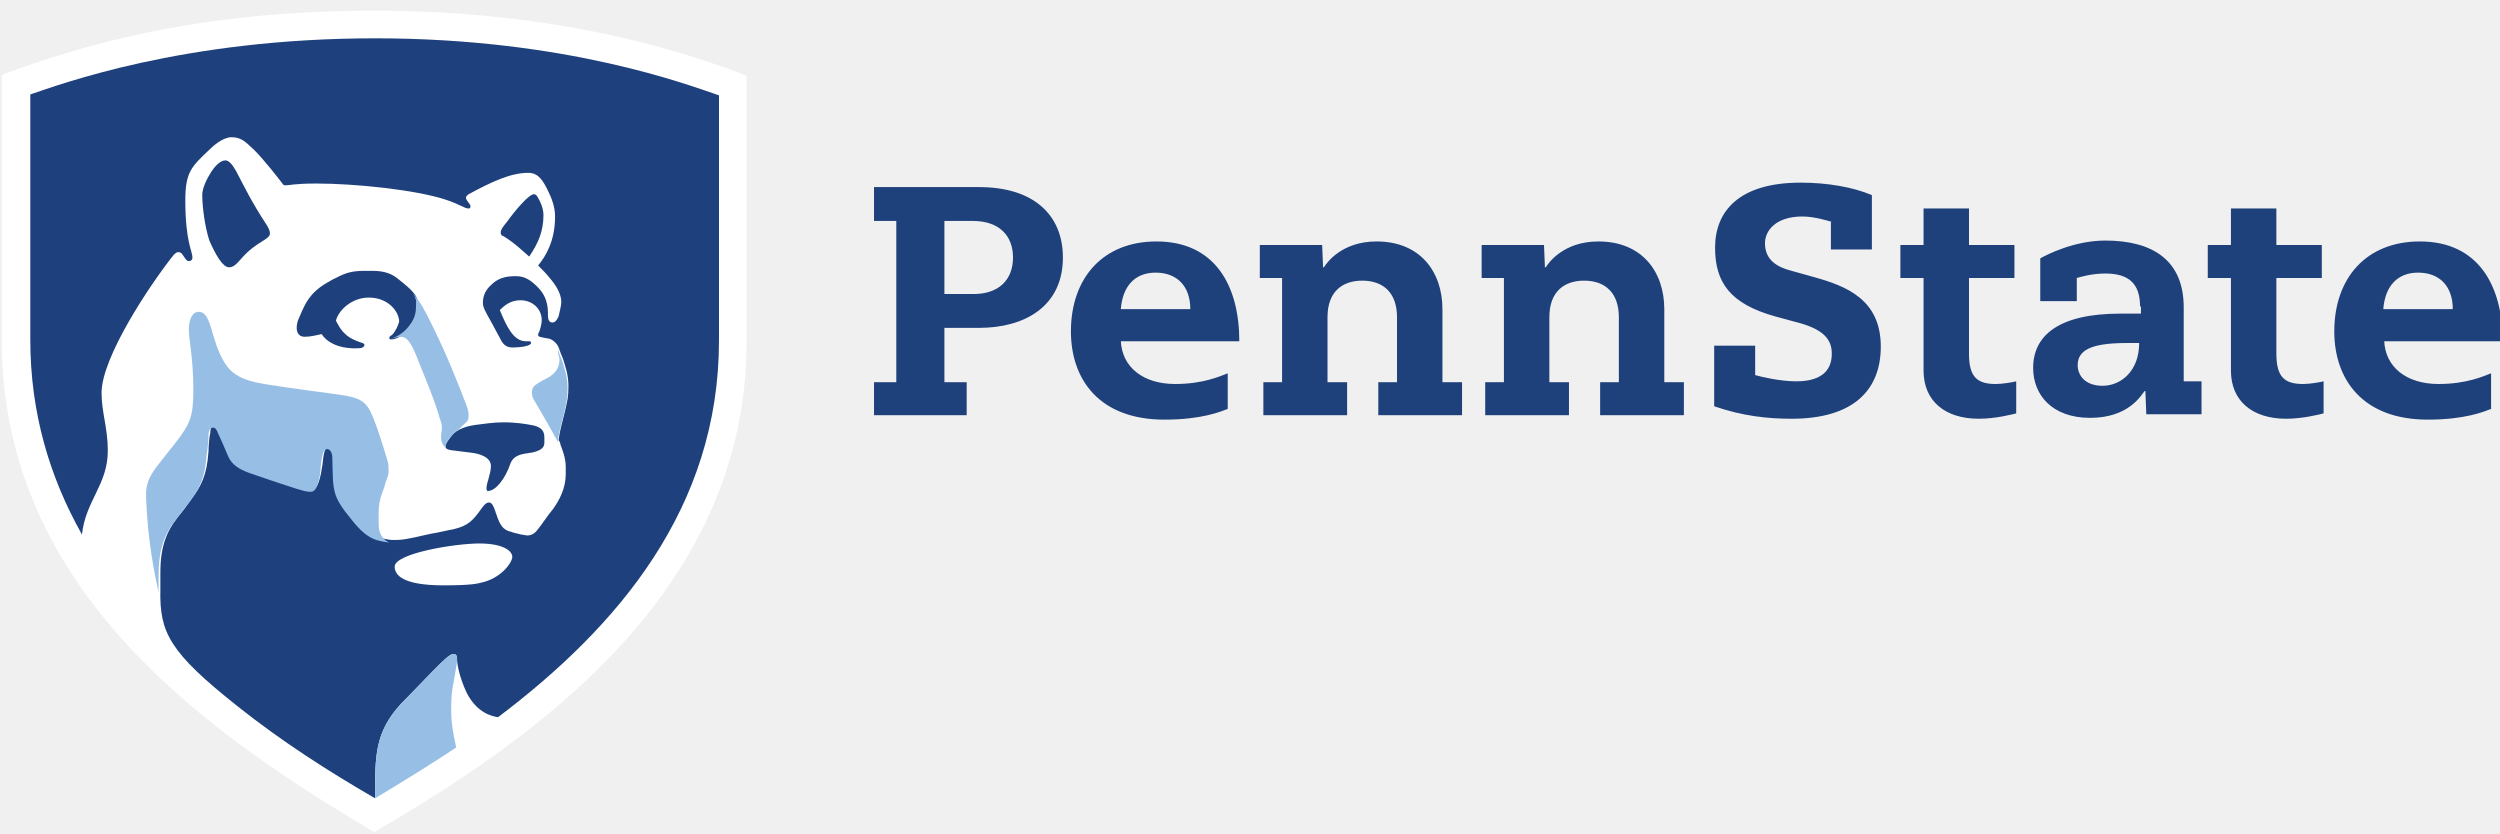
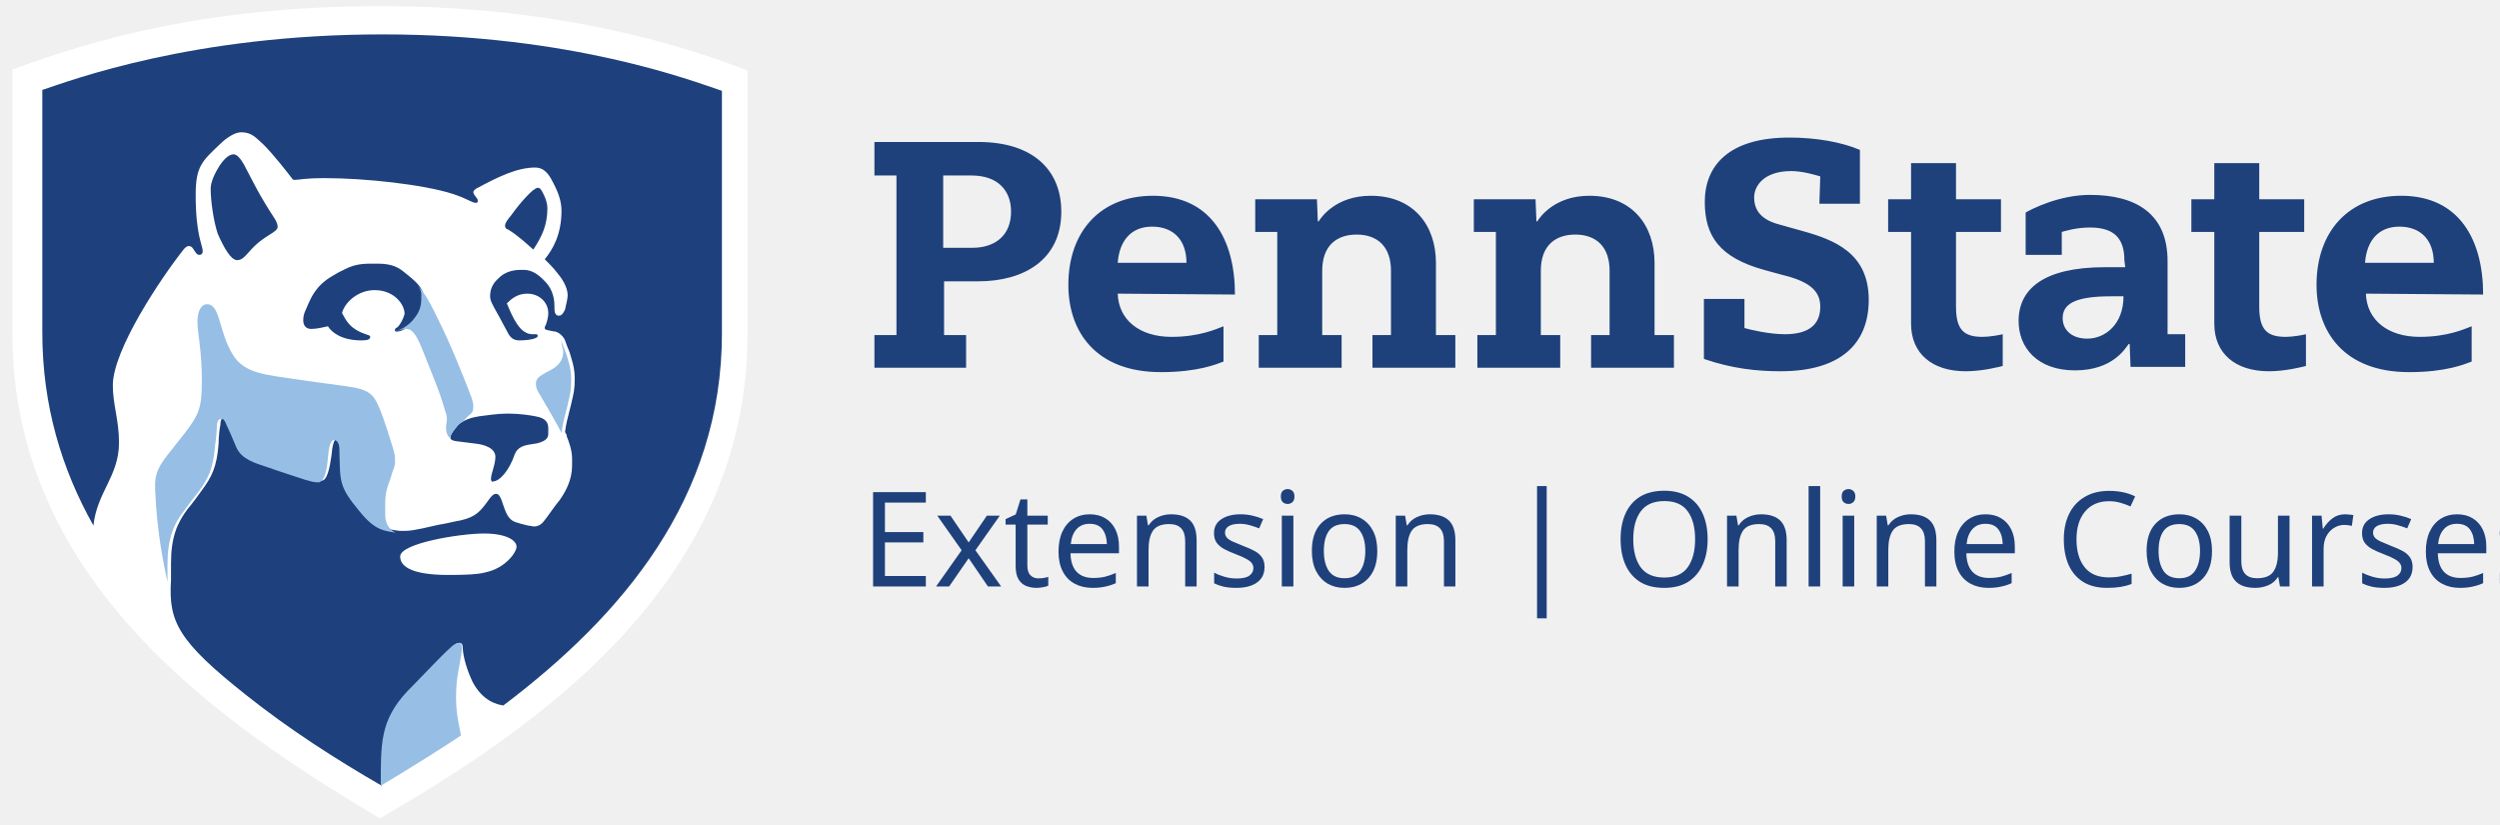
- <svg xmlns="http://www.w3.org/2000/svg" version="1.1" id="Layer_1" x="0px" y="0px" viewBox="0 0 280.6 93.5" style="enable-background:new 0 0 280.6 93.5;" xml:space="preserve">
+ <svg xmlns="http://www.w3.org/2000/svg" version="1.1" id="Layer_1" x="0px" y="0px" viewBox="325.8 -102.2 283.5 93.5" style="enable-background:new 325.8 -102.2 283.5 93.5;" xml:space="preserve">
  <style type="text/css">
	.st0{fill:#FFFFFF;}
	.st1{fill:#1E417D;}
	.st2{fill:#97BEE5;}
	.st3{fill:#1E417C;}
+ 	.st4{font-family:'Nunito-Regular';}
+ 	.st5{font-size:14.979px;}
+ 	.st6{font-family:'Nunito-Light';}
</style>
  <g>
    <g id="XMLID_47_">
      <g id="XMLID_67_">
-         <path id="XMLID_107_" class="st0" d="M42,93.4c-18.5-11-41.8-27-41.8-55.2V8.4C8.8,5.2,21.9,1.2,42,1.2c20.3,0,34.3,4.4,41.8,7.3     v29.8C83.8,66.7,59.6,83.1,42,93.4z" />
+         <path id="XMLID_107_" class="st0" d="M368.9-9.4c-18.5-11-41.7-27-41.7-55.1v-29.8c8.6-3.2,21.7-7.2,41.7-7.2     c20.3,0,34.2,4.4,41.7,7.3v29.8C410.7-36,386.5-19.6,368.9-9.4z" />
      </g>
      <g id="XMLID_52_">
-         <path id="XMLID_58_" class="st1" d="M54.6,54.8c0-0.6,0.5-1.6,0.5-2.5c0-1-1.3-1.4-2.3-1.5c-2.1-0.3-2.8-0.2-2.8-0.7     c0-0.3,0.3-0.7,0.7-1.2c0.6-0.8,1.9-1.1,2.6-1.2c0.9-0.1,2-0.3,3.2-0.3c1.4,0,2.6,0.2,3.1,0.3c1.3,0.2,1.5,0.8,1.5,1.4     c0,0.1,0,0.4,0,0.6c0,0.6-0.5,0.9-1.4,1.1c-0.2,0-0.5,0.1-0.7,0.1c-0.6,0.1-1.4,0.3-1.7,1.1c-0.6,1.8-1.7,3.1-2.5,3.1     C54.8,55.2,54.6,55.1,54.6,54.8z M56.5,26.5c-0.1,0-0.3-0.1-0.3-0.4c0-0.3,0.2-0.6,0.7-1.2c1-1.4,2.5-3.1,3-3.1     c0.3,0,0.4,0.2,0.7,0.8c0.2,0.4,0.4,1,0.4,1.5c0,1.9-0.6,3.2-1.6,4.7C58.7,28.2,57.8,27.3,56.5,26.5z M25.7,30     c0.5,0,0.8-0.3,1.5-1.1c1.6-1.8,3.1-2,3.1-2.7c0-0.3-0.2-0.7-0.4-1c-1.7-2.6-2.4-4.1-3.4-6c-0.4-0.7-0.8-1.2-1.2-1.2     c-0.6,0-1.2,0.7-1.6,1.3c-0.5,0.8-1,1.8-1,2.6c0,1.3,0.3,3.6,0.8,5.1C24.2,28.6,25,30,25.7,30z M44.8,36.1c0-1.1-1.2-2.7-3.4-2.7     c-1.9,0-3.4,1.4-3.7,2.6c0.5,0.9,0.9,1.8,2.7,2.4c0.2,0.1,0.5,0.1,0.5,0.3c0,0.3-0.3,0.4-1,0.4c-2.1,0-3.3-0.8-3.8-1.6     c-0.5,0.1-1.2,0.3-1.9,0.3c-0.6,0-0.9-0.4-0.9-1c0-0.4,0.1-0.8,0.3-1.2c0.1-0.2,0.2-0.5,0.3-0.7c0.3-0.6,0.8-2,2.7-3.1     c0.2-0.1,0.8-0.5,1.1-0.6c1.1-0.6,1.9-0.8,3.2-0.8c0.1,0,0.8,0,0.9,0c1.5,0,2.3,0.4,3,1c1.4,1.1,2.1,1.8,2.1,2.6     c0,0.9-0.1,1.7-0.8,2.7c-0.7,0.9-1.6,1.4-2.2,1.4c-0.2,0-0.2-0.1-0.2-0.2c0-0.1,0.1-0.2,0.3-0.3C44.4,37.2,44.7,36.5,44.8,36.1z      M54,65.4c-0.4,0.1-1.1,0.3-4.2,0.3c-4.7,0-5.5-1.2-5.5-2.1c0-1.5,6.8-2.6,9.5-2.6c2.6,0,3.7,0.8,3.7,1.5     C57.5,63.1,56.3,64.9,54,65.4z M26.7,79.3c4.9,3.9,10.2,7.3,15.4,10.3l0,0l0,0c0-4.6-0.1-7.4,3-10.7c1.3-1.3,2.6-2.7,3.8-3.9     c0.9-0.9,1.6-1.6,2-1.6c0.3,0,0.4,0.2,0.4,0.6c0,0.4,0.2,1.9,1.1,3.8c1.2,2.3,2.9,2.6,3.5,2.7C69.4,70.3,80.7,57,80.7,38.2     c0-10.4,0-27.5,0-27.5c-3.3-1.1-17-6.4-38.6-6.4S6.7,9.5,3.4,10.6c0,0,0,17.2,0,27.5c0,8.3,2.2,15.5,5.8,21.9     c0.4-3.8,2.9-5.6,2.9-9.4c0-2.6-0.7-4.3-0.7-6.5c0-4,5.4-12.1,8.1-15.5c0.1-0.1,0.3-0.3,0.5-0.3c0.2,0,0.4,0.1,0.5,0.3     c0.3,0.4,0.4,0.7,0.7,0.7c0.3,0,0.4-0.2,0.4-0.4c0-0.7-0.8-1.8-0.8-6.4c0-3.2,0.7-3.8,2.7-5.7c0.4-0.4,1.5-1.4,2.5-1.4     c1.2,0,1.7,0.7,2.5,1.4c1.2,1.2,2.9,3.4,3.2,3.8c0.1,0.1,0.1,0.2,0.3,0.2c0.6,0,1-0.2,3.5-0.2c4.4,0,11.1,0.7,14.5,1.8     c1.8,0.6,2.1,1,2.6,1c0.2,0,0.2-0.1,0.2-0.3c0-0.2-0.5-0.6-0.5-0.9c0-0.2,0.2-0.3,0.3-0.4c2.6-1.4,4.7-2.4,6.7-2.4     c1.2,0,1.7,1,2.2,2c0.4,0.8,0.8,1.8,0.8,2.9c0,2.7-1,4.4-1.9,5.5c0.4,0.4,1,1,1.3,1.4c0.6,0.7,1.3,1.7,1.3,2.7     c0,0.4-0.2,1.1-0.3,1.6c-0.1,0.2-0.3,0.7-0.7,0.7c-0.4,0-0.5-0.4-0.5-0.8c0-0.1,0-0.2,0-0.3c0-0.8-0.2-1.8-0.9-2.6     c-0.8-0.9-1.6-1.5-2.6-1.5c-0.1,0-0.3,0-0.3,0c-1.6,0-2.3,0.7-2.7,1.1c-0.5,0.5-0.8,1.1-0.8,1.9c0,0.5,0.3,1,0.8,1.9     c0.3,0.5,0.9,1.7,1.3,2.4c0.3,0.5,0.7,0.7,1.2,0.7c1.1,0,2.1-0.2,2.1-0.5c0-0.1,0-0.2-0.2-0.2c-0.1,0-0.2,0-0.4,0     c-1.4,0-2.2-1.8-2.9-3.5c0.5-0.5,1.2-1.1,2.3-1.1c1.4,0,2.4,1,2.4,2.2c0,0.6-0.2,1.1-0.3,1.4c-0.1,0.1-0.1,0.2-0.1,0.3     c0,0.2,0.2,0.2,0.6,0.3c0.1,0,0.4,0.1,0.6,0.1c0.4,0.1,0.9,0.5,1.1,1c0.1,0.3,0.4,1.1,0.5,1.3c0.2,0.7,0.6,1.7,0.6,3     c0,1.3-0.1,1.6-0.4,2.9c-0.4,1.6-0.6,2.3-0.7,3.2c0.2,0.3,0.2,0.4,0.2,0.5c0.2,0.5,0.6,1.5,0.6,2.5c0,0.3,0,0.8,0,0.8     c0,1.6-0.7,2.9-1.4,3.9c-0.6,0.7-1.3,1.8-1.8,2.4c-0.3,0.4-0.7,0.6-1.1,0.6c-0.2,0-0.5-0.1-0.7-0.1c-0.3-0.1-0.9-0.2-1.1-0.3     c-1-0.2-1.3-0.9-1.6-1.7c0-0.1-0.2-0.5-0.2-0.6c-0.2-0.6-0.4-1-0.7-1c-0.3,0-0.5,0.2-0.8,0.6c-1,1.4-1.5,2-3.2,2.4     c-0.6,0.1-1.8,0.4-2.5,0.5c-1,0.2-2.8,0.7-3.8,0.7c-0.2,0-0.4,0-0.7,0c-1.4-0.2-2.4-0.3-4.1-2.4c-2.4-2.8-2.1-3.2-2.3-7.1     c0-0.4-0.2-1-0.6-1c-0.4,0-0.6,0.8-0.7,2c-0.2,1.4-0.5,2.8-1.1,2.8c-0.5,0-0.8-0.1-1.5-0.3c-0.9-0.3-3-1-4.2-1.4     c-1.5-0.5-3-0.9-3.6-2.3c-0.3-0.6-0.8-1.8-1.1-2.5c-0.2-0.4-0.3-0.7-0.6-0.7c-0.4,0-0.5,0.5-0.5,0.9c-0.1,0.4-0.2,1.4-0.2,2.1     c-0.2,2.7-0.8,3.8-1.9,5.3c-0.5,0.7-1,1.4-1.6,2.1c-1.2,1.6-1.9,3.2-1.9,6.2c0,0.2,0,1.3,0,1.9C17.9,71,19,73.2,26.7,79.3z" />
-         <path id="XMLID_53_" class="st2" d="M62.6,39.2L62.6,39.2c0.1,0.3,0.4,1.1,0.5,1.3c0.2,0.7,0.6,1.7,0.6,3c0,1.3-0.1,1.6-0.4,2.9     c-0.4,1.6-0.6,2.3-0.7,3.2c-0.1-0.3-2.4-4.3-2.6-4.6c-0.2-0.3-0.3-0.6-0.3-1c0-0.4,0.2-0.7,0.7-1c0.3-0.2,0.7-0.4,0.9-0.5     c1.2-0.6,1.5-1.4,1.5-2.2C62.7,39.9,62.6,39.6,62.6,39.2z M52.4,45.6c0.1,0.3,0.2,0.7,0.2,0.9c0,0.6-0.1,0.8-0.5,1.1     c-0.2,0.2-0.4,0.4-0.6,0.6c-0.3,0.2-0.6,0.4-0.8,0.7c-0.4,0.5-0.7,0.9-0.7,1.2c0,0.1,0,0.2,0.1,0.2c-0.5-0.3-0.6-0.9-0.6-1.3     c0-0.4,0.1-0.6,0.1-1c0-0.3-0.1-0.7-0.2-0.9c-0.6-2.2-1.7-4.7-2.4-6.5c-0.7-1.8-1.2-2.8-2-2.8c-0.4,0-0.8,0.2-1.3,0.2     c0.6,0,1.6-0.6,2.2-1.4c0.8-1,0.8-1.7,0.8-2.7c0-0.4-0.2-0.8-0.5-1.1c1,1,1.6,2.3,2.3,3.7C50.1,39.7,51.4,43,52.4,45.6z      M17.8,66.5c0-0.5,0-1.7,0-1.9c0-3,0.7-4.7,1.9-6.2c0.6-0.8,1.1-1.5,1.6-2.1c1.1-1.5,1.7-2.6,1.9-5.3c0.1-0.6,0.2-1.6,0.2-2.1     c0-0.4,0.1-0.9,0.5-0.9c0.3,0,0.4,0.2,0.6,0.7c0.3,0.6,0.8,1.8,1.1,2.5c0.6,1.4,2.1,1.8,3.6,2.3c1.1,0.4,3.3,1.1,4.2,1.4     c0.7,0.2,1,0.3,1.5,0.3c0.7,0,1-1.4,1.1-2.8c0.1-1.2,0.3-2,0.7-2c0.4,0,0.6,0.5,0.6,1c0.1,3.8-0.1,4.2,2.3,7.1     c1.7,2.1,2.7,2.2,4.1,2.4c-0.5-0.2-1.2-0.8-1.2-2c0-0.2,0-1.2,0-1.4c0-0.7,0.1-1.4,0.4-2.2c0.2-0.4,0.3-1,0.5-1.5     c0.3-0.7,0.2-0.9,0.2-1.4c0-0.5-0.2-1-0.6-2.3c-0.2-0.6-0.5-1.6-0.8-2.4c-0.9-2.4-1.2-3-4.1-3.4c-0.9-0.1-5-0.7-5.8-0.8     c-3.2-0.5-5.8-0.6-7.1-2.8c-1.6-2.6-1.4-5.7-2.9-5.7c-0.7,0-1.1,0.8-1.1,2c0,1.2,0.5,3.2,0.5,6.7c0,3-0.3,3.8-2,6     c-0.5,0.6-1.1,1.4-1.5,1.9c-1.3,1.6-1.9,2.5-1.8,4.4C16.6,61,17.4,64.6,17.8,66.5z M50.7,78c0.1-1.2,0.6-3.2,0.6-4v0     c0-0.4-0.1-0.6-0.4-0.6c-0.4,0-1.1,0.7-2,1.6c-1.2,1.2-2.5,2.6-3.8,3.9c-3.1,3.3-3,6-3,10.7l0,0c3.5-2.1,6.7-4.1,9.1-5.7     C50.8,82,50.5,80.6,50.7,78z" />
+         <path id="XMLID_58_" class="st1" d="M381.5-47.9c0-0.6,0.5-1.6,0.5-2.5c0-1-1.3-1.4-2.3-1.5c-2.1-0.3-2.8-0.2-2.8-0.7     c0-0.3,0.3-0.7,0.7-1.2c0.6-0.8,1.9-1.1,2.6-1.2c0.9-0.1,2-0.3,3.2-0.3c1.4,0,2.6,0.2,3.1,0.3c1.3,0.2,1.5,0.8,1.5,1.4     c0,0.1,0,0.4,0,0.6c0,0.6-0.5,0.9-1.4,1.1c-0.2,0-0.5,0.1-0.7,0.1c-0.6,0.1-1.4,0.3-1.7,1.1c-0.6,1.8-1.7,3.1-2.5,3.1     C381.7-47.5,381.5-47.6,381.5-47.9z M383.4-76.2c-0.1,0-0.3-0.1-0.3-0.4c0-0.3,0.2-0.6,0.7-1.2c1-1.4,2.5-3.1,3-3.1     c0.3,0,0.4,0.2,0.7,0.8c0.2,0.4,0.4,1,0.4,1.5c0,1.9-0.6,3.2-1.6,4.7C385.6-74.5,384.7-75.4,383.4-76.2z M352.7-72.7     c0.5,0,0.8-0.3,1.5-1.1c1.6-1.8,3.1-2,3.1-2.7c0-0.3-0.2-0.7-0.4-1c-1.7-2.6-2.4-4.1-3.4-6c-0.4-0.7-0.8-1.2-1.2-1.2     c-0.6,0-1.2,0.7-1.6,1.3c-0.5,0.8-1,1.8-1,2.6c0,1.3,0.3,3.6,0.8,5.1C351.2-74.1,352-72.7,352.7-72.7z M371.7-66.6     c0-1.1-1.2-2.7-3.4-2.7c-1.9,0-3.4,1.4-3.7,2.6c0.5,0.9,0.9,1.8,2.7,2.4c0.2,0.1,0.5,0.1,0.5,0.3c0,0.3-0.3,0.4-1,0.4     c-2.1,0-3.3-0.8-3.8-1.6c-0.5,0.1-1.2,0.3-1.9,0.3c-0.6,0-0.9-0.4-0.9-1c0-0.4,0.1-0.8,0.3-1.2c0.1-0.2,0.2-0.5,0.3-0.7     c0.3-0.6,0.8-2,2.7-3.1c0.2-0.1,0.8-0.5,1.1-0.6c1.1-0.6,1.9-0.8,3.2-0.8c0.1,0,0.8,0,0.9,0c1.5,0,2.3,0.4,3,1     c1.4,1.1,2.1,1.8,2.1,2.6c0,0.9-0.1,1.7-0.8,2.7c-0.7,0.9-1.6,1.4-2.2,1.4c-0.2,0-0.2-0.1-0.2-0.2s0.1-0.2,0.3-0.3     C371.3-65.5,371.6-66.2,371.7-66.6z M380.9-37.3c-0.4,0.1-1.1,0.3-4.2,0.3c-4.7,0-5.5-1.2-5.5-2.1c0-1.5,6.8-2.6,9.5-2.6     c2.6,0,3.7,0.8,3.7,1.5C384.4-39.6,383.2-37.8,380.9-37.3z M353.7-23.4c4.9,3.9,10.2,7.3,15.4,10.3l0,0l0,0c0-4.6-0.1-7.4,3-10.7     c1.3-1.3,2.6-2.7,3.8-3.9c0.9-0.9,1.6-1.6,2-1.6c0.3,0,0.4,0.2,0.4,0.6s0.2,1.9,1.1,3.8c1.2,2.3,2.9,2.6,3.5,2.7     c13.5-10.2,24.8-23.5,24.8-42.2c0-10.4,0-27.5,0-27.5c-3.3-1.1-17-6.4-38.5-6.4s-35.3,5.2-38.6,6.3c0,0,0,17.2,0,27.5     c0,8.3,2.2,15.5,5.8,21.9c0.4-3.8,2.9-5.6,2.9-9.4c0-2.6-0.7-4.3-0.7-6.5c0-4,5.4-12.1,8.1-15.5c0.1-0.1,0.3-0.3,0.5-0.3     s0.4,0.1,0.5,0.3c0.3,0.4,0.4,0.7,0.7,0.7c0.3,0,0.4-0.2,0.4-0.4c0-0.7-0.8-1.8-0.8-6.4c0-3.2,0.7-3.8,2.7-5.7     c0.4-0.4,1.5-1.4,2.5-1.4c1.2,0,1.7,0.7,2.5,1.4c1.2,1.2,2.9,3.4,3.2,3.8c0.1,0.1,0.1,0.2,0.3,0.2c0.6,0,1-0.2,3.5-0.2     c4.4,0,11.1,0.7,14.5,1.8c1.8,0.6,2.1,1,2.6,1c0.2,0,0.2-0.1,0.2-0.3c0-0.2-0.5-0.6-0.5-0.9c0-0.2,0.2-0.3,0.3-0.4     c2.6-1.4,4.7-2.4,6.7-2.4c1.2,0,1.7,1,2.2,2c0.4,0.8,0.8,1.8,0.8,2.9c0,2.7-1,4.4-1.9,5.5c0.4,0.4,1,1,1.3,1.4     c0.6,0.7,1.3,1.7,1.3,2.7c0,0.4-0.2,1.1-0.3,1.6c-0.1,0.2-0.3,0.7-0.7,0.7s-0.5-0.4-0.5-0.8c0-0.1,0-0.2,0-0.3     c0-0.8-0.2-1.8-0.9-2.6c-0.8-0.9-1.6-1.5-2.6-1.5c-0.1,0-0.3,0-0.3,0c-1.6,0-2.3,0.7-2.7,1.1c-0.5,0.5-0.8,1.1-0.8,1.9     c0,0.5,0.3,1,0.8,1.9c0.3,0.5,0.9,1.7,1.3,2.4c0.3,0.5,0.7,0.7,1.2,0.7c1.1,0,2.1-0.2,2.1-0.5c0-0.1,0-0.2-0.2-0.2     c-0.1,0-0.2,0-0.4,0c-1.4,0-2.2-1.8-2.9-3.5c0.5-0.5,1.2-1.1,2.3-1.1c1.4,0,2.4,1,2.4,2.2c0,0.6-0.2,1.1-0.3,1.4     c-0.1,0.1-0.1,0.2-0.1,0.3c0,0.2,0.2,0.2,0.6,0.3c0.1,0,0.4,0.1,0.6,0.1c0.4,0.1,0.9,0.5,1.1,1c0.1,0.3,0.4,1.1,0.5,1.3     c0.2,0.7,0.6,1.7,0.6,3c0,1.3-0.1,1.6-0.4,2.9c-0.4,1.6-0.6,2.3-0.7,3.2c0.2,0.3,0.2,0.4,0.2,0.5c0.2,0.5,0.6,1.5,0.6,2.5     c0,0.3,0,0.8,0,0.8c0,1.6-0.7,2.9-1.4,3.9c-0.6,0.7-1.3,1.8-1.8,2.4c-0.3,0.4-0.7,0.6-1.1,0.6c-0.2,0-0.5-0.1-0.7-0.1     c-0.3-0.1-0.9-0.2-1.1-0.3c-1-0.2-1.3-0.9-1.6-1.7c0-0.1-0.2-0.5-0.2-0.6c-0.2-0.6-0.4-1-0.7-1c-0.3,0-0.5,0.2-0.8,0.6     c-1,1.4-1.5,2-3.2,2.4c-0.6,0.1-1.8,0.4-2.5,0.5c-1,0.2-2.8,0.7-3.8,0.7c-0.2,0-0.4,0-0.7,0c-1.4-0.2-2.4-0.3-4.1-2.4     c-2.4-2.8-2.1-3.2-2.3-7.1c0-0.4-0.2-1-0.6-1s-0.6,0.8-0.7,2c-0.2,1.4-0.5,2.8-1.1,2.8c-0.5,0-0.8-0.1-1.5-0.3     c-0.9-0.3-3-1-4.2-1.4c-1.5-0.5-3-0.9-3.6-2.3c-0.3-0.6-0.8-1.8-1.1-2.5c-0.2-0.4-0.3-0.7-0.6-0.7c-0.4,0-0.5,0.5-0.5,0.9     c-0.1,0.4-0.2,1.4-0.2,2.1c-0.2,2.7-0.8,3.8-1.9,5.3c-0.5,0.7-1,1.4-1.6,2.1c-1.2,1.6-1.9,3.2-1.9,6.2c0,0.2,0,1.3,0,1.9     C344.9-31.7,346-29.5,353.7-23.4z" />
+         <path id="XMLID_53_" class="st2" d="M389.5-63.5L389.5-63.5c0.1,0.3,0.4,1.1,0.5,1.3c0.2,0.7,0.6,1.7,0.6,3     c0,1.3-0.1,1.6-0.4,2.9c-0.4,1.6-0.6,2.3-0.7,3.2c-0.1-0.3-2.4-4.3-2.6-4.6s-0.3-0.6-0.3-1c0-0.4,0.2-0.7,0.7-1     c0.3-0.2,0.7-0.4,0.9-0.5c1.2-0.6,1.5-1.4,1.5-2.2C389.6-62.8,389.5-63.1,389.5-63.5z M379.3-57.1c0.1,0.3,0.2,0.7,0.2,0.9     c0,0.6-0.1,0.8-0.5,1.1c-0.2,0.2-0.4,0.4-0.6,0.6c-0.3,0.2-0.6,0.4-0.8,0.7c-0.4,0.5-0.7,0.9-0.7,1.2c0,0.1,0,0.2,0.1,0.2     c-0.5-0.3-0.6-0.9-0.6-1.3c0-0.4,0.1-0.6,0.1-1c0-0.3-0.1-0.7-0.2-0.9c-0.6-2.2-1.7-4.7-2.4-6.5c-0.7-1.8-1.2-2.8-2-2.8     c-0.4,0-0.8,0.2-1.3,0.2c0.6,0,1.6-0.6,2.2-1.4c0.8-1,0.8-1.7,0.8-2.7c0-0.4-0.2-0.8-0.5-1.1c1,1,1.6,2.3,2.3,3.7     C377-63,378.3-59.7,379.3-57.1z M344.8-36.2c0-0.5,0-1.7,0-1.9c0-3,0.7-4.7,1.9-6.2c0.6-0.8,1.1-1.5,1.6-2.1     c1.1-1.5,1.7-2.6,1.9-5.3c0.1-0.6,0.2-1.6,0.2-2.1c0-0.4,0.1-0.9,0.5-0.9c0.3,0,0.4,0.2,0.6,0.7c0.3,0.6,0.8,1.8,1.1,2.5     c0.6,1.4,2.1,1.8,3.6,2.3c1.1,0.4,3.3,1.1,4.2,1.4c0.7,0.2,1,0.3,1.5,0.3c0.7,0,1-1.4,1.1-2.8c0.1-1.2,0.3-2,0.7-2     c0.4,0,0.6,0.5,0.6,1c0.1,3.8-0.1,4.2,2.3,7.1c1.7,2.1,2.7,2.2,4.1,2.4c-0.5-0.2-1.2-0.8-1.2-2c0-0.2,0-1.2,0-1.4     c0-0.7,0.1-1.4,0.4-2.2c0.2-0.4,0.3-1,0.5-1.5c0.3-0.7,0.2-0.9,0.2-1.4c0-0.5-0.2-1-0.6-2.3c-0.2-0.6-0.5-1.6-0.8-2.4     c-0.9-2.4-1.2-3-4.1-3.4c-0.9-0.1-5-0.7-5.8-0.8c-3.2-0.5-5.8-0.6-7.1-2.8c-1.6-2.6-1.4-5.7-2.9-5.7c-0.7,0-1.1,0.8-1.1,2     c0,1.2,0.5,3.2,0.5,6.7c0,3-0.3,3.8-2,6c-0.5,0.6-1.1,1.4-1.5,1.9c-1.3,1.6-1.9,2.5-1.8,4.4C343.6-41.7,344.4-38.1,344.8-36.2z      M377.6-24.7c0.1-1.2,0.6-3.2,0.6-4l0,0c0-0.4-0.1-0.6-0.4-0.6c-0.4,0-1.1,0.7-2,1.6c-1.2,1.2-2.5,2.6-3.8,3.9     c-3.1,3.3-3,6-3,10.7l0,0c3.5-2.1,6.7-4.1,9.1-5.7C377.7-20.7,377.4-22.1,377.6-24.7z" />
      </g>
    </g>
    <g id="XMLID_1_">
-       <path id="XMLID_20_" class="st3" d="M100.6,24.8h-2.5V21h11.8c6.2,0,9.4,3.2,9.4,7.9c0,5.5-4.3,7.9-9.4,7.9H106v6.1h2.5v3.7H98.1    v-3.7h2.5V24.8z M109.3,33c2.7,0,4.4-1.5,4.4-4.1c0-2.4-1.5-4.1-4.5-4.1H106V33H109.3z M125.8,38.2c0.1,3,2.5,4.9,6.1,4.9    c3.2,0,5.1-0.9,5.9-1.2v4c-0.8,0.3-2.9,1.2-7.1,1.2c-7.4,0-10.5-4.6-10.5-9.9c0-6,3.6-10.1,9.6-10.1c6.6,0,9.3,5,9.3,11.2H125.8z     M133.6,34.7c0-2.6-1.5-4.1-3.9-4.1c-2.3,0-3.7,1.5-3.9,4.1H133.6z M267.6,38.2c0.1,3,2.5,4.9,6.1,4.9c3.2,0,5.1-0.9,5.9-1.2v4    c-0.8,0.3-2.9,1.2-7.1,1.2c-7.4,0-10.5-4.6-10.5-9.9c0-6,3.6-10.1,9.6-10.1c6.6,0,9.3,5,9.3,11.2H267.6z M275.3,34.7    c0-2.6-1.5-4.1-3.9-4.1c-2.3,0-3.7,1.5-3.9,4.1H275.3z M143.9,31.2h-2.5v-3.7h7l0.1,2.5h0.1c0.3-0.5,2-2.9,5.9-2.9    c4.9,0,7.4,3.4,7.4,7.6v8.2h2.2v3.7h-9.4v-3.7h2.1v-7.3c0-2.7-1.5-4.1-3.9-4.1c-2.2,0-3.9,1.2-3.9,4.1v7.3h2.2v3.7h-9.4v-3.7h2.1    V31.2z M168.8,31.2h-2.5v-3.7h7l0.1,2.5h0.1c0.3-0.5,2-2.9,5.9-2.9c4.9,0,7.4,3.4,7.4,7.6v8.2h2.2v3.7h-9.4v-3.7h2.1v-7.3    c0-2.7-1.5-4.1-3.9-4.1c-2.2,0-3.9,1.2-3.9,4.1v7.3h2.2v3.7h-9.4v-3.7h2.1V31.2z M250.4,23.4h5.1v4.1h5.1v3.7h-5.1v8.5    c0,2.6,0.9,3.4,3,3.4c0.8,0,1.9-0.2,2.3-0.3v3.6c-0.4,0.1-2.3,0.6-4.2,0.6c-3.8,0-6.2-2-6.2-5.4V31.2h-2.6v-3.7h2.6V23.4z     M215.9,23.4h5.1v4.1h5.1v3.7H221v8.5c0,2.6,0.9,3.4,3,3.4c0.8,0,1.9-0.2,2.3-0.3v3.6c-0.4,0.1-2.3,0.6-4.2,0.6    c-3.8,0-6.2-2-6.2-5.4V31.2h-2.6v-3.7h2.6V23.4z M240.2,34.4c0-2.6-1.3-3.7-3.9-3.7c-1.6,0-2.8,0.4-3.2,0.5v2.6H229V29    c0.7-0.4,3.8-2,7.3-2c5.3,0,8.8,2.2,8.8,7.5c0,3.1,0,8.3,0,8.3h2v3.7h-6.2l-0.1-2.6h-0.1c-0.4,0.5-1.8,3-6.1,3    c-4.3,0-6.4-2.6-6.4-5.6c0-3.6,2.8-6.1,9.8-6.1c0.3,0,2,0,2.3,0V34.4z M238.7,38.5c-4.2,0-5.5,0.9-5.5,2.5c0,1.1,0.8,2.3,2.8,2.3    c2,0,4.1-1.6,4.1-4.8H238.7z M205.6,24.9c-0.4-0.1-1.9-0.6-3.3-0.6c-3,0-4.2,1.6-4.2,3c0,1.9,1.4,2.7,3,3.1l2.5,0.7    c3.6,1,7.5,2.5,7.5,7.8c0,4.9-3.1,8.1-10,8.1c-2.7,0-5.5-0.3-8.7-1.4v-6.8h4.6v3.3c0.7,0.2,2.8,0.7,4.6,0.7c2.7,0,4-1.1,4-3.1    c0-1.6-0.9-2.8-4.2-3.6l-2.2-0.6c-5-1.4-6.7-3.8-6.7-7.7c0-4.1,2.7-7.3,9.6-7.3c3,0,5.9,0.5,8,1.4V28h-4.6V24.9z" />
+       <path id="XMLID_20_" class="st3" d="M427.4-82.3H425v-3.8h11.8c6.2,0,9.4,3.2,9.4,7.9c0,5.5-4.3,7.9-9.4,7.9h-3.9v6.1h2.5v3.7H425    v-3.7h2.5V-82.3z M436.1-74.1c2.7,0,4.4-1.5,4.4-4.1c0-2.4-1.5-4.1-4.5-4.1h-3.2v8.2H436.1z M452.6-68.9c0.1,3,2.5,4.9,6.1,4.9    c3.2,0,5.1-0.9,5.9-1.2v4c-0.8,0.3-2.9,1.2-7.1,1.2c-7.4,0-10.5-4.6-10.5-9.9c0-6,3.6-10.1,9.6-10.1c6.6,0,9.3,5,9.3,11.2    L452.6-68.9L452.6-68.9z M460.4-72.4c0-2.6-1.5-4.1-3.9-4.1c-2.3,0-3.7,1.5-3.9,4.1H460.4z M594.2-68.9c0.1,3,2.5,4.9,6.1,4.9    c3.2,0,5.1-0.9,5.9-1.2v4c-0.8,0.3-2.9,1.2-7.1,1.2c-7.4,0-10.5-4.6-10.5-9.9c0-6,3.6-10.1,9.6-10.1c6.6,0,9.3,5,9.3,11.2    L594.2-68.9L594.2-68.9z M601.9-72.4c0-2.6-1.5-4.1-3.9-4.1c-2.3,0-3.7,1.5-3.9,4.1H601.9z M470.7-75.9h-2.5v-3.7h7l0.1,2.5h0.1    c0.3-0.5,2-2.9,5.9-2.9c4.9,0,7.4,3.4,7.4,7.6v8.2h2.2v3.7h-9.4v-3.7h2.1v-7.3c0-2.7-1.5-4.1-3.9-4.1c-2.2,0-3.9,1.2-3.9,4.1v7.3    h2.2v3.7h-9.4v-3.7h2.1L470.7-75.9L470.7-75.9z M495.5-75.9H493v-3.7h7l0.1,2.5h0.1c0.3-0.5,2-2.9,5.9-2.9c4.9,0,7.4,3.4,7.4,7.6    v8.2h2.2v3.7h-9.4v-3.7h2.1v-7.3c0-2.7-1.5-4.1-3.9-4.1c-2.2,0-3.9,1.2-3.9,4.1v7.3h2.2v3.7h-9.4v-3.7h2.1L495.5-75.9L495.5-75.9z     M577-83.7h5.1v4.1h5.1v3.7h-5.1v8.5c0,2.6,0.9,3.4,3,3.4c0.8,0,1.9-0.2,2.3-0.3v3.6c-0.4,0.1-2.3,0.6-4.2,0.6    c-3.8,0-6.2-2-6.2-5.4v-10.4h-2.6v-3.7h2.6L577-83.7L577-83.7z M542.6-83.7h5.1v4.1h5.1v3.7h-5.1v8.5c0,2.6,0.9,3.4,3,3.4    c0.8,0,1.9-0.2,2.3-0.3v3.6c-0.4,0.1-2.3,0.6-4.2,0.6c-3.8,0-6.2-2-6.2-5.4v-10.4H540v-3.7h2.6L542.6-83.7L542.6-83.7z     M566.8-72.7c0-2.6-1.3-3.7-3.9-3.7c-1.6,0-2.8,0.4-3.2,0.5v2.6h-4.1v-4.8c0.7-0.4,3.8-2,7.3-2c5.3,0,8.8,2.2,8.8,7.5    c0,3.1,0,8.3,0,8.3h2v3.7h-6.2l-0.1-2.6h-0.1c-0.4,0.5-1.8,3-6.1,3c-4.3,0-6.4-2.6-6.4-5.6c0-3.6,2.8-6.1,9.8-6.1c0.3,0,2,0,2.3,0    L566.8-72.7L566.8-72.7z M565.3-68.6c-4.2,0-5.5,0.9-5.5,2.5c0,1.1,0.8,2.3,2.8,2.3s4.1-1.6,4.1-4.8H565.3z M532.3-82.2    c-0.4-0.1-1.9-0.6-3.3-0.6c-3,0-4.2,1.6-4.2,3c0,1.9,1.4,2.7,3,3.1l2.5,0.7c3.6,1,7.5,2.5,7.5,7.8c0,4.9-3.1,8.1-10,8.1    c-2.7,0-5.5-0.3-8.7-1.4v-6.8h4.6v3.3c0.7,0.2,2.8,0.7,4.6,0.7c2.7,0,4-1.1,4-3.1c0-1.6-0.9-2.8-4.2-3.6l-2.2-0.6    c-5-1.4-6.7-3.8-6.7-7.7c0-4.1,2.7-7.3,9.6-7.3c3,0,5.9,0.5,8,1.4v6.1h-4.6L532.3-82.2L532.3-82.2z" />
    </g>
+     <text transform="matrix(1 0 0 1 423.3948 -35.6917)">
+       <tspan x="0" y="0" class="st3 st4 st5">Extension </tspan>
+       <tspan x="73.2" y="0" class="st3 st6 st5">| Online Courses</tspan>
+     </text>
  </g>
</svg>
